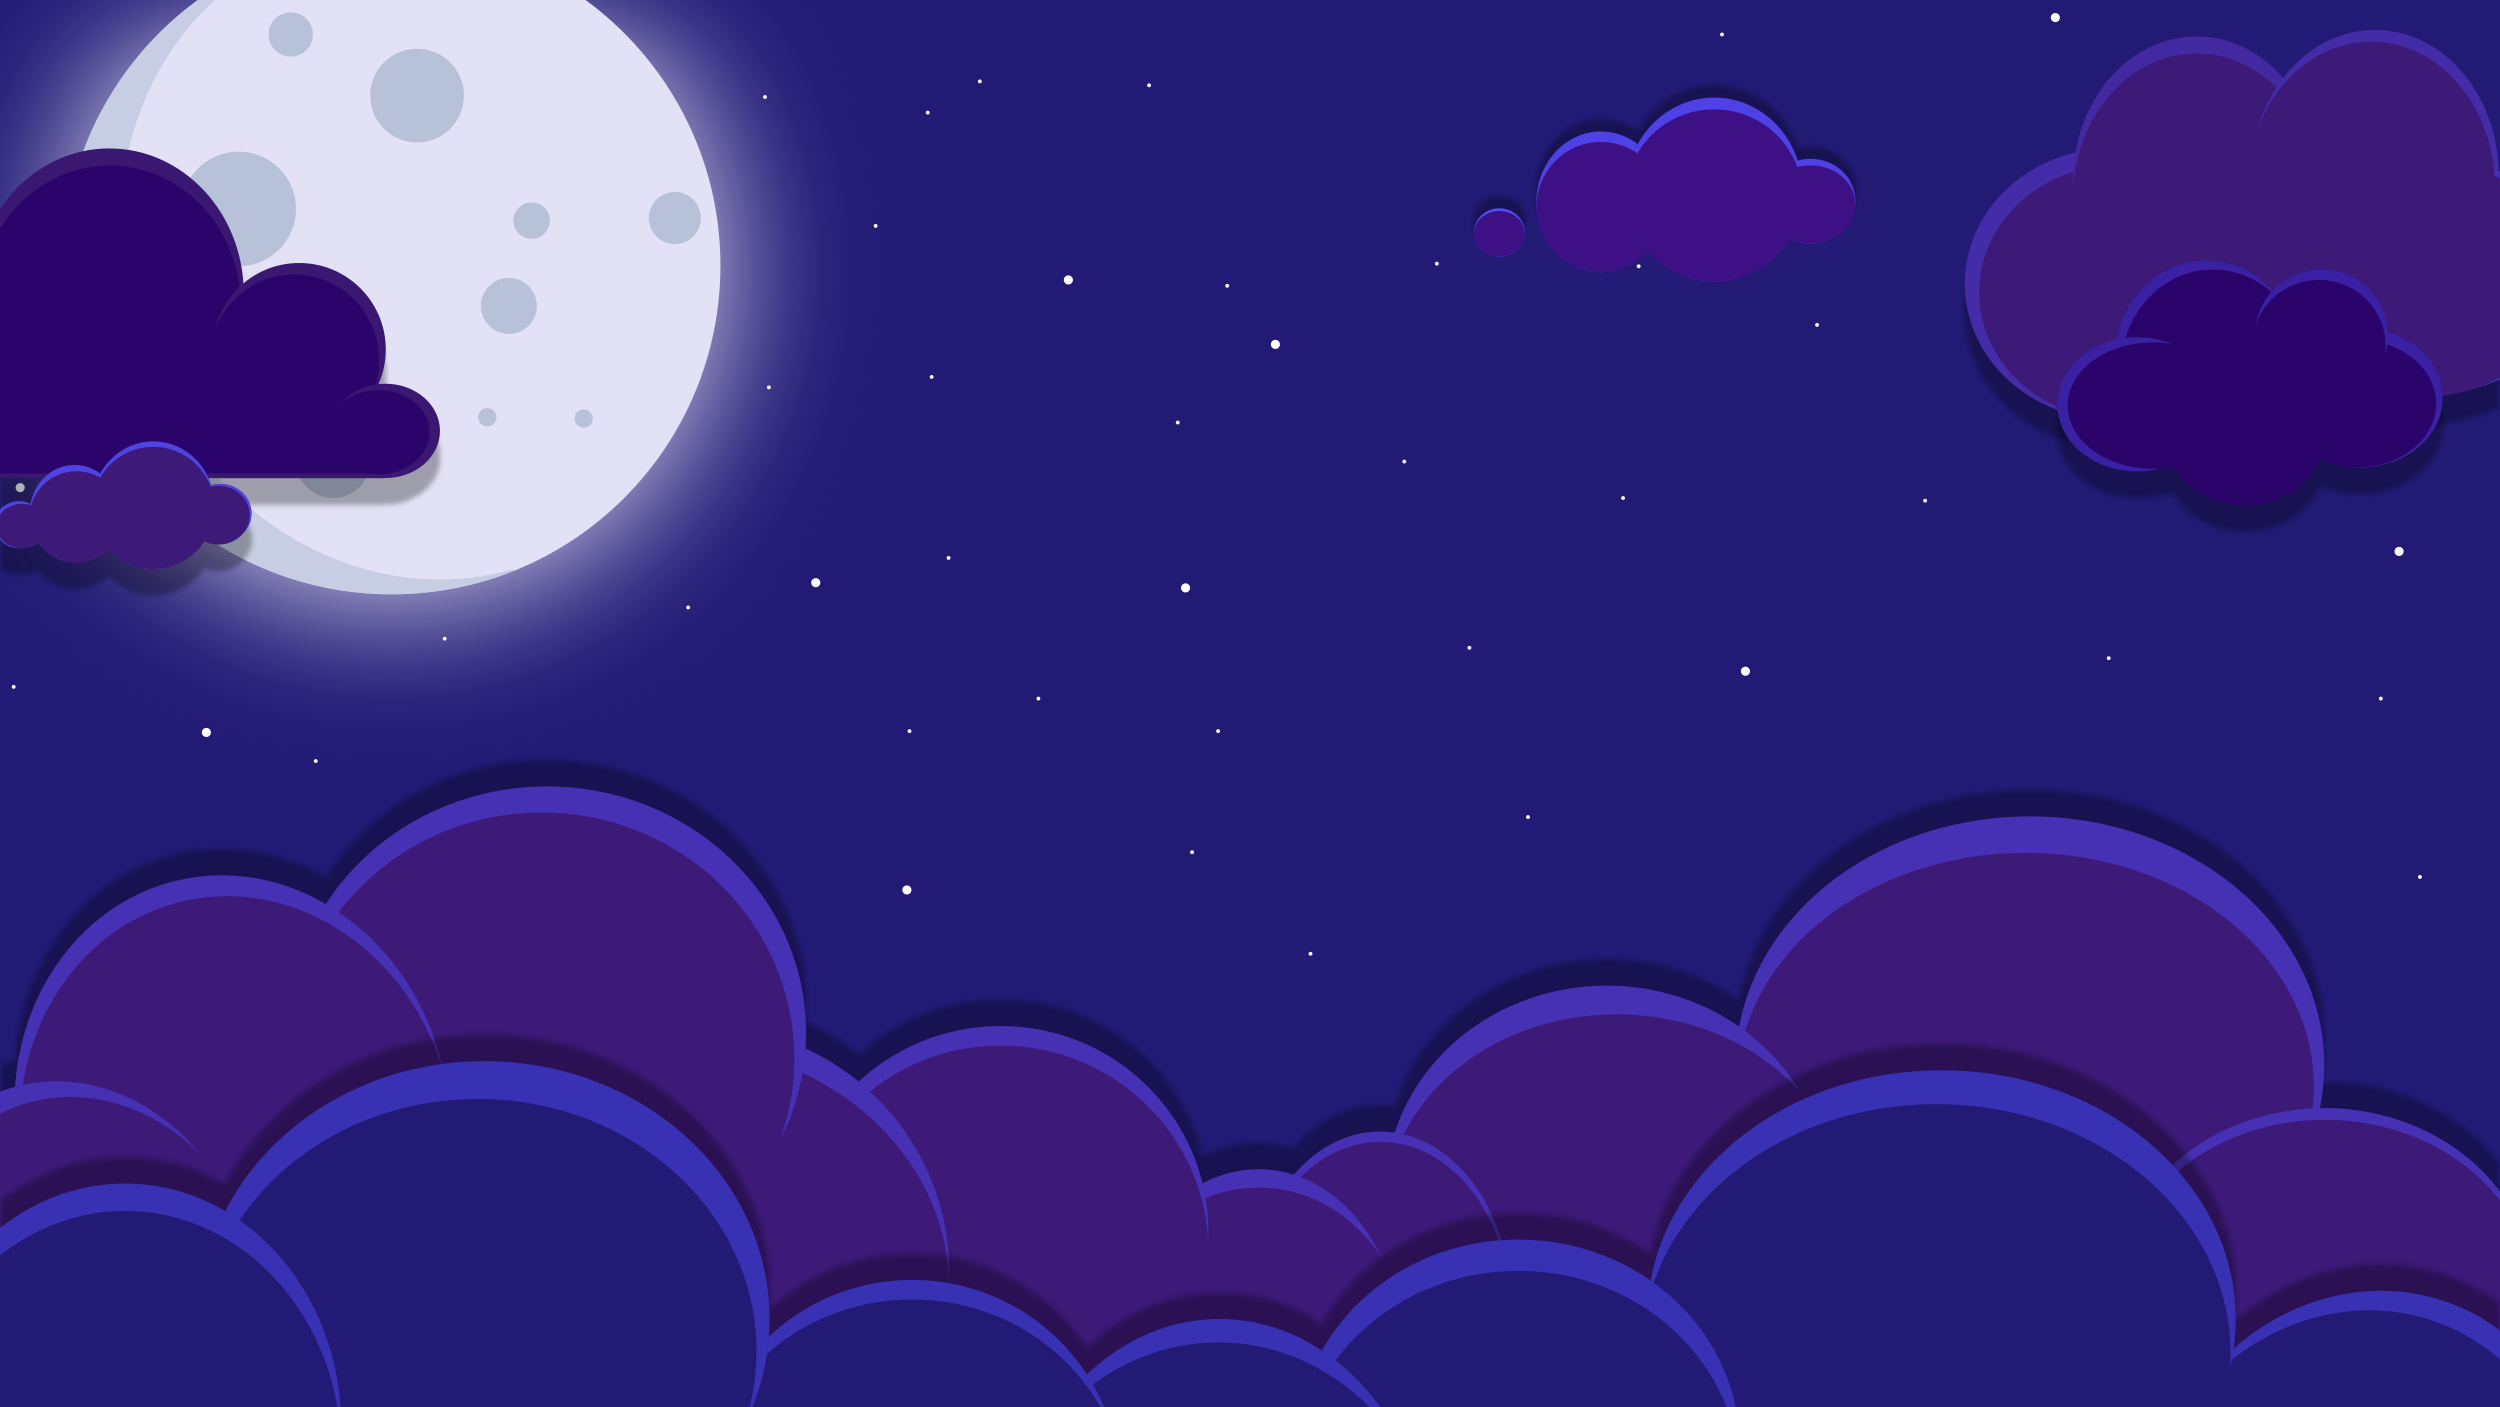
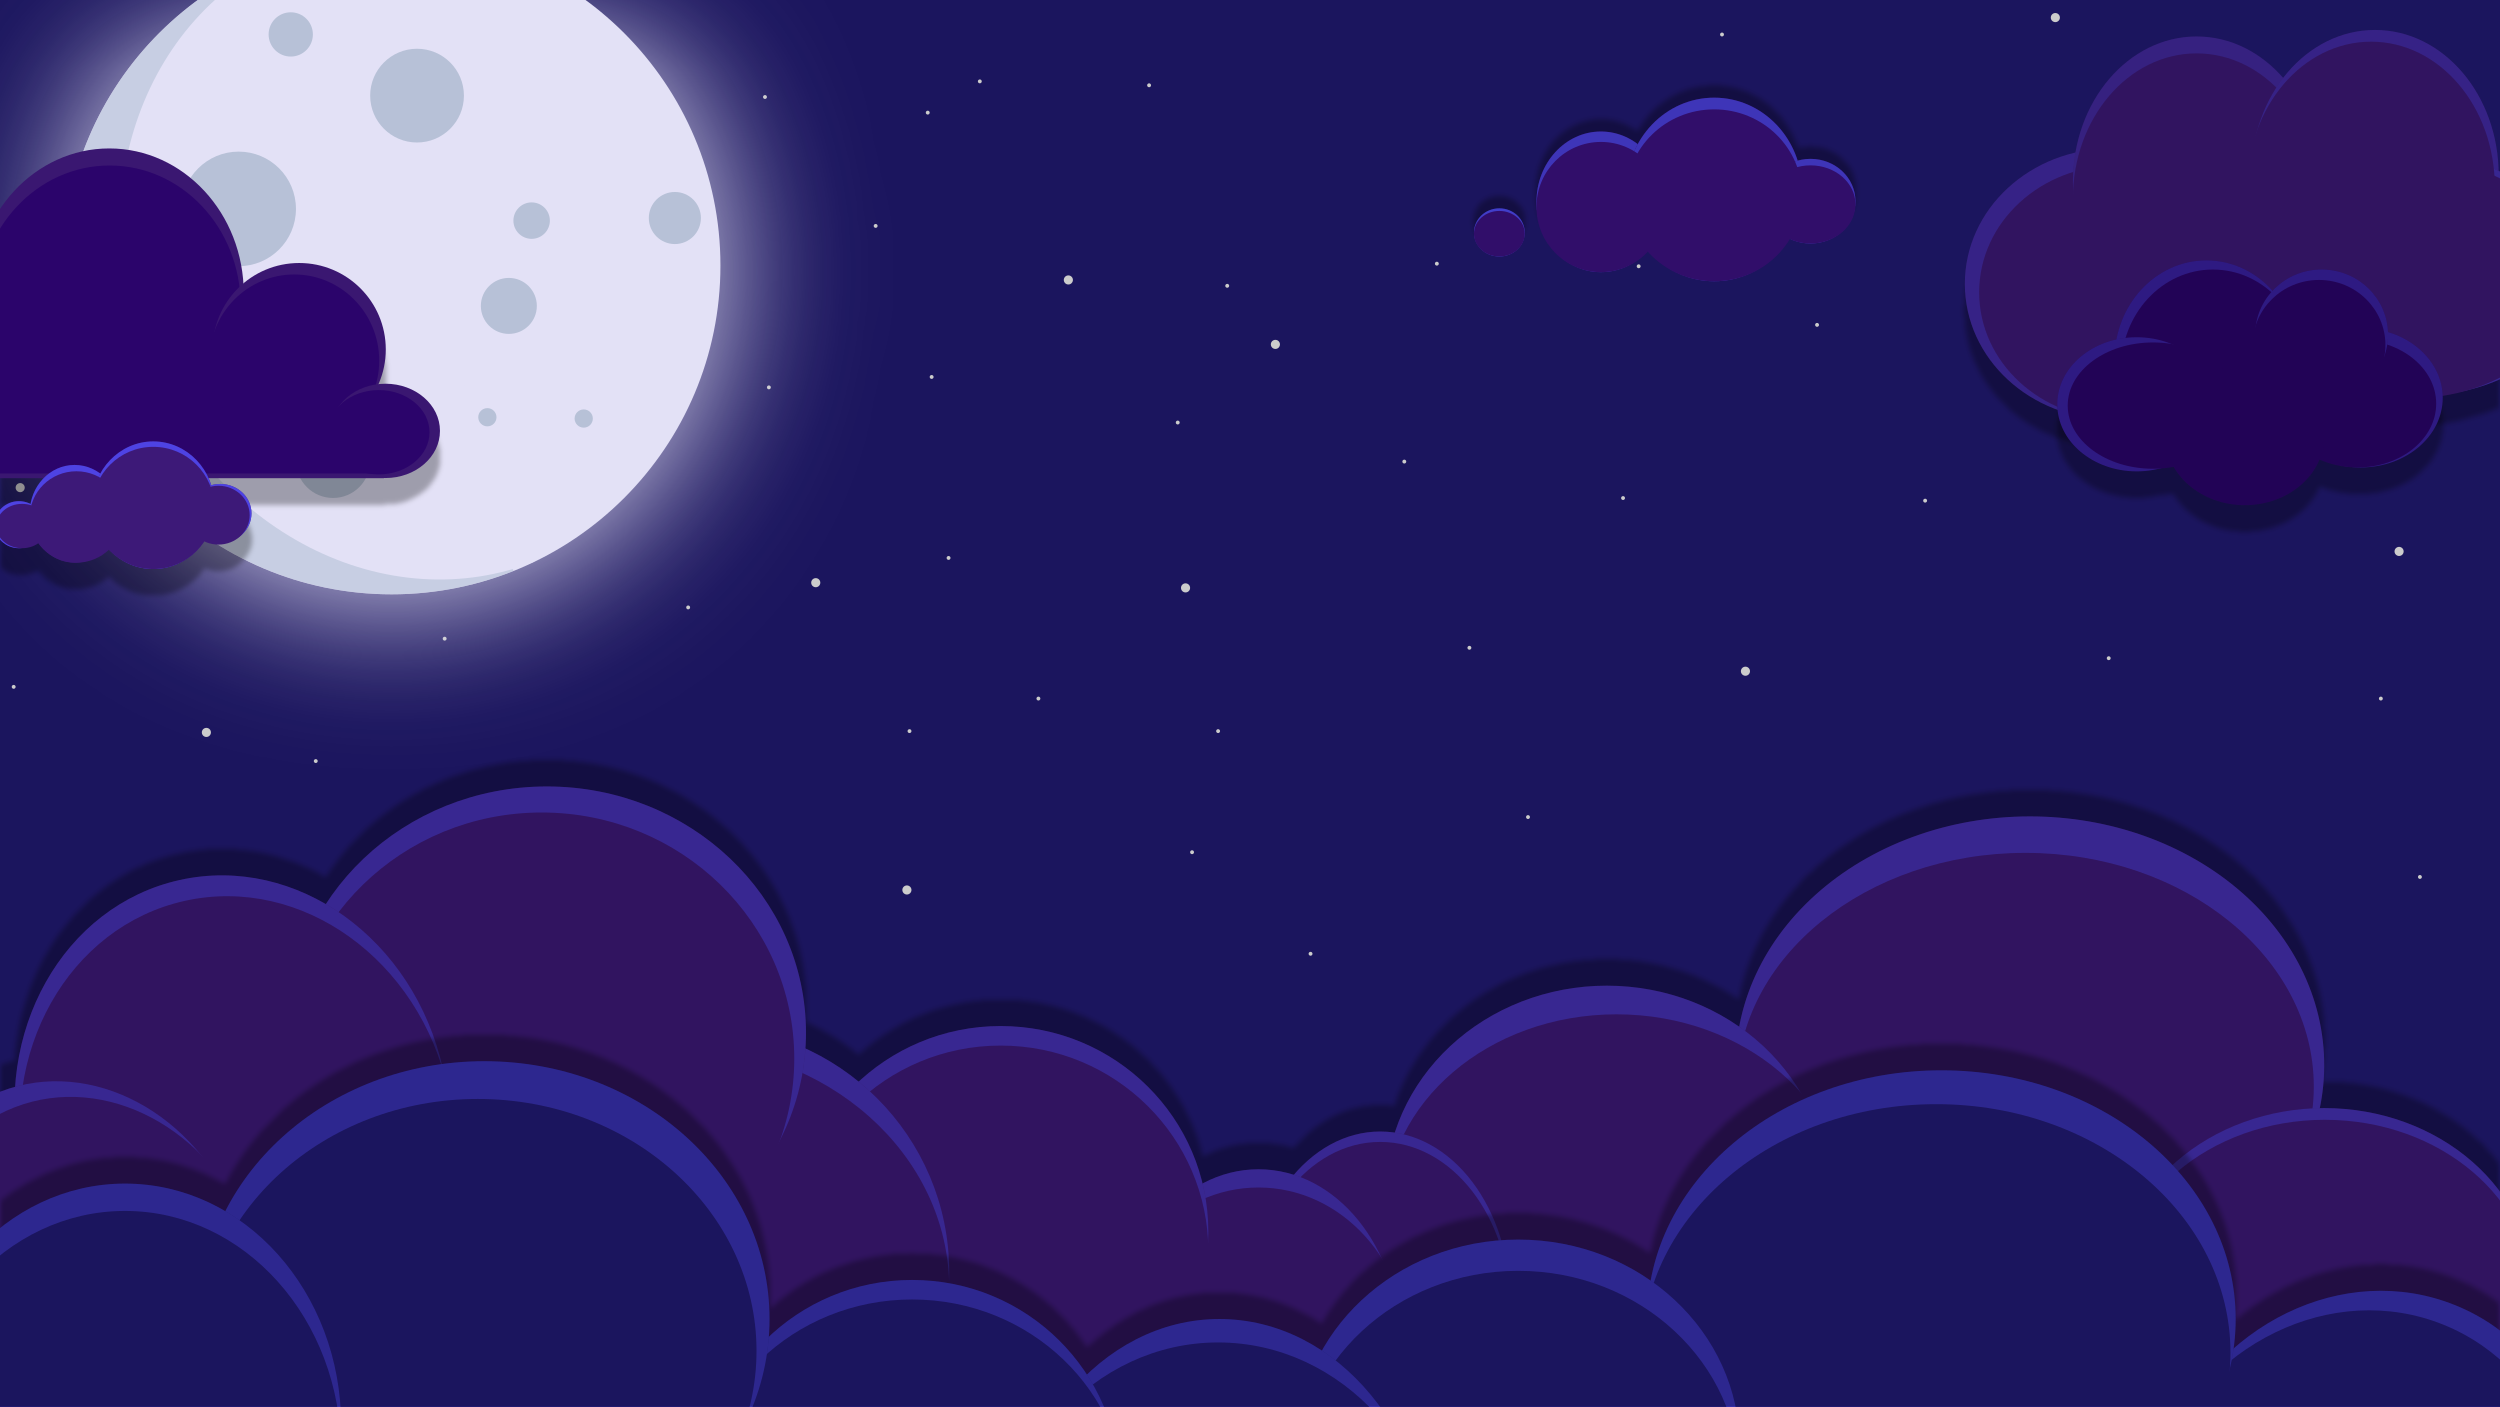
<svg xmlns="http://www.w3.org/2000/svg" width="1920" height="1080" viewBox="0 0 1920 1080" fill="none">
  <rect width="1920" height="1080" fill="#221A75" />
  <circle cx="698.5" cy="561.5" r="1.5" fill="white" />
  <circle cx="910.5" cy="451.5" r="3.5" fill="white" />
  <circle cx="1006.5" cy="732.5" r="1.5" fill="white" />
  <path d="M261 300.5C261 301.328 260.328 302 259.5 302C258.672 302 258 301.328 258 300.5C258 299.672 258.672 299 259.5 299C260.328 299 261 299.672 261 300.5Z" fill="white" />
  <path d="M131 318.5C131 319.328 130.328 320 129.5 320C128.672 320 128 319.328 128 318.5C128 317.672 128.672 317 129.5 317C130.328 317 131 317.672 131 318.5Z" fill="white" />
  <circle cx="935.5" cy="561.5" r="1.5" fill="white" />
  <circle cx="1128.5" cy="497.5" r="1.5" fill="white" />
  <circle cx="696.5" cy="683.5" r="3.5" fill="white" />
  <circle cx="915.5" cy="654.5" r="1.5" fill="white" />
  <path d="M824 215C824 216.933 822.433 218.5 820.5 218.5C818.567 218.5 817 216.933 817 215C817 213.067 818.567 211.5 820.5 211.5C822.433 211.5 824 213.067 824 215Z" fill="white" />
  <circle cx="371.5" cy="316.5" r="1.5" fill="white" />
  <circle cx="1078.5" cy="354.5" r="1.5" fill="white" />
  <circle cx="728.5" cy="428.5" r="1.5" fill="white" />
  <circle cx="158.5" cy="562.5" r="3.5" fill="white" />
  <circle cx="151.5" cy="74.5" r="3.5" fill="white" />
  <path d="M12 527.5C12 528.328 11.328 529 10.5 529C9.672 529 9 528.328 9 527.5C9 526.672 9.672 526 10.5 526C11.328 526 12 526.672 12 527.5Z" fill="white" />
  <circle cx="192.5" cy="395.5" r="1.5" fill="white" />
  <circle cx="329.5" cy="415.5" r="1.5" fill="white" />
  <circle cx="1258.5" cy="204.5" r="1.5" fill="white" />
  <circle cx="1173.5" cy="627.5" r="1.5" fill="white" />
  <circle cx="1246.5" cy="382.5" r="1.5" fill="white" />
  <circle cx="1478.5" cy="384.5" r="1.5" fill="white" />
  <circle cx="456.5" cy="31.5" r="3.5" fill="white" />
  <circle cx="1340.5" cy="515.5" r="3.5" fill="white" />
  <circle cx="1578.5" cy="13.5" r="3.5" fill="white" />
  <circle cx="1103.5" cy="202.5" r="1.5" fill="white" />
  <circle cx="1858.5" cy="673.5" r="1.5" fill="white" />
  <circle cx="1557.5" cy="264.5" r="1.5" fill="white" />
  <circle cx="1322.5" cy="26.5" r="1.5" fill="white" />
  <circle cx="1395.5" cy="249.5" r="1.5" fill="white" />
  <circle cx="1619.5" cy="505.5" r="1.5" fill="white" />
  <circle cx="1828.5" cy="536.5" r="1.5" fill="white" />
  <circle cx="15.5" cy="374.5" r="3.5" fill="white" />
  <circle cx="528.5" cy="466.5" r="1.5" fill="white" />
  <circle cx="341.5" cy="490.5" r="1.5" fill="white" />
  <circle cx="242.5" cy="584.5" r="1.5" fill="white" />
  <circle cx="626.5" cy="447.5" r="3.5" fill="white" />
  <circle cx="488.5" cy="362.5" r="1.5" fill="white" />
  <circle cx="797.5" cy="536.5" r="1.5" fill="white" />
  <circle cx="1842.5" cy="423.5" r="3.5" fill="white" />
  <circle cx="979.5" cy="264.5" r="3.5" fill="white" />
  <circle cx="904.5" cy="324.5" r="1.5" fill="white" />
  <circle cx="942.5" cy="219.5" r="1.5" fill="white" />
  <circle cx="882.5" cy="65.5" r="1.5" fill="white" />
  <circle cx="715.5" cy="289.5" r="1.5" fill="white" />
  <circle cx="587.5" cy="74.5" r="1.5" fill="white" />
  <circle cx="712.5" cy="86.5" r="1.5" fill="white" />
  <circle cx="672.5" cy="173.5" r="1.5" fill="white" />
  <circle cx="590.5" cy="297.5" r="1.5" fill="white" />
  <circle cx="491.5" cy="286.5" r="1.5" fill="white" />
  <circle cx="752.5" cy="62.5" r="1.5" fill="white" />
  <g filter="url(#filter0_d)">
-     <circle cx="300.794" cy="203.939" r="252.5" fill="#E3E1F6" />
-     <path opacity="0.62" d="M394.366 438.461C332.167 463.278 262.657 462.37 201.128 435.937C139.598 409.503 91.089 359.71 66.272 297.511C41.456 235.312 42.364 165.802 68.797 104.272C95.23 42.743 145.023 -5.766 207.222 -30.583L300.794 203.939L394.366 438.461Z" fill="#B7C1D7" />
-     <path d="M410.419 431.317C383.339 442.014 354.129 446.543 324.457 444.644C294.784 442.746 265.231 434.458 237.483 420.253C209.736 406.048 184.338 386.205 162.739 361.856C141.141 337.507 123.765 309.13 111.604 278.344C99.444 247.558 92.735 214.967 91.863 182.431C90.991 149.895 95.972 118.052 106.521 88.719C117.07 59.386 132.981 33.138 153.346 11.474C173.711 -10.19 198.131 -26.846 225.211 -37.543L317.815 196.887L410.419 431.317Z" fill="#E3E1F6" />
-     <circle cx="183.294" cy="160.439" r="44" fill="#B7C1D7" />
-     <circle cx="320.294" cy="73.439" r="36" fill="#B7C1D7" />
-     <circle cx="448.294" cy="321.439" r="7" fill="#B7C1D7" />
-     <circle cx="374.294" cy="320.439" r="7" fill="#B7C1D7" />
-     <circle cx="390.794" cy="234.939" r="21.5" fill="#B7C1D7" />
-     <circle cx="408.294" cy="169.439" r="14" fill="#B7C1D7" />
-     <circle cx="518.294" cy="167.439" r="20" fill="#B7C1D7" />
-     <circle cx="223.294" cy="26.439" r="17" fill="#B7C1D7" />
-     <circle cx="255.794" cy="353.939" r="28.5" fill="#B7C1D7" />
-   </g>
-   <g filter="url(#filter1_d)">
    <ellipse cx="1559" cy="818" rx="226" ry="191" fill="#3D1978" />
    <rect x="-14" y="953" width="1923" height="223" fill="#3D1978" />
    <path d="M1777.3 867.434C1785.28 842.266 1787.08 815.984 1782.59 790.205C1778.11 764.425 1767.43 739.695 1751.21 717.534C1734.99 695.374 1713.58 676.252 1688.29 661.345C1663.01 646.438 1634.38 636.061 1604.17 630.854C1573.96 625.646 1542.81 625.717 1512.63 631.063C1482.46 636.408 1453.9 646.916 1428.71 661.938C1403.51 676.96 1382.23 696.179 1366.15 718.414C1350.08 740.648 1339.55 765.427 1335.23 791.226L1559 818L1777.3 867.434Z" fill="#524FFF" fill-opacity="0.44" />
    <ellipse cx="1555.5" cy="834.5" rx="221.5" ry="179.5" transform="rotate(180 1555.5 834.5)" fill="#3D1978" />
    <ellipse cx="1234" cy="915.5" rx="170" ry="158.5" fill="#3D1978" />
    <path d="M1404 915.5C1404 873.463 1386.09 833.148 1354.21 803.424C1322.33 773.699 1279.09 757 1234 757C1188.91 757 1145.67 773.699 1113.79 803.424C1081.91 833.148 1064 873.463 1064 915.5L1234 915.5H1404Z" fill="#524FFF" fill-opacity="0.45" />
    <ellipse cx="1241.5" cy="930.5" rx="177.5" ry="151.5" fill="#3D1978" />
    <ellipse cx="1060" cy="1001" rx="100" ry="132" fill="#3D1978" />
    <path d="M1160 1001C1160 965.991 1149.46 932.417 1130.71 907.662C1111.96 882.907 1086.52 869 1060 869C1033.48 869 1008.04 882.907 989.289 907.662C970.536 932.417 960 965.991 960 1001L1060 1001H1160Z" fill="#524FFF" fill-opacity="0.45" />
    <ellipse cx="1060" cy="1006.5" rx="100" ry="129.5" fill="#3D1978" />
    <ellipse cx="966.5" cy="1032" rx="108.5" ry="134" fill="#3D1978" />
    <ellipse cx="966.5" cy="1032" rx="108.5" ry="134" fill="#524FFF" fill-opacity="0.45" />
    <ellipse cx="966.5" cy="1039" rx="115.5" ry="127" fill="#3D1978" />
    <ellipse cx="1785" cy="992" rx="161" ry="141" fill="#3D1978" />
    <path d="M1946 992C1946 954.604 1929.04 918.741 1898.84 892.298C1868.65 865.855 1827.7 851 1785 851C1742.3 851 1701.35 865.855 1671.16 892.298C1640.96 918.741 1624 954.604 1624 992L1785 992H1946Z" fill="#524FFF" fill-opacity="0.45" />
    <ellipse cx="1785.5" cy="996.5" rx="160.5" ry="136.5" fill="#3D1978" />
    <ellipse cx="768.5" cy="946" rx="159.5" ry="158" fill="#3D1978" />
    <ellipse cx="768.5" cy="946" rx="159.5" ry="158" fill="#524FFF" fill-opacity="0.45" />
    <ellipse cx="768.5" cy="961" rx="159.5" ry="158" fill="#3D1978" />
    <ellipse cx="539.5" cy="977" rx="189.5" ry="189" fill="#3D1978" />
    <ellipse cx="539.5" cy="977" rx="189.5" ry="189" fill="#524FFF" fill-opacity="0.45" />
    <ellipse cx="519.5" cy="989.5" rx="209.5" ry="186.5" fill="#3D1978" />
    <ellipse cx="420" cy="793" rx="199" ry="189" fill="#3D1978" />
    <ellipse cx="420" cy="793" rx="199" ry="189" fill="#524FFF" fill-opacity="0.45" />
    <ellipse cx="416" cy="813" rx="194" ry="189" fill="#3D1978" />
    <ellipse cx="178.123" cy="856.955" rx="166" ry="185.5" transform="rotate(-12.4638 178.123 856.955)" fill="#3D1978" />
    <ellipse cx="178.123" cy="856.955" rx="166" ry="185.5" transform="rotate(-12.4638 178.123 856.955)" fill="#524FFF" fill-opacity="0.45" />
    <ellipse cx="182.123" cy="872.955" rx="166" ry="185.5" transform="rotate(-12.4638 182.123 872.955)" fill="#3D1978" />
    <ellipse cx="56.18" cy="982.953" rx="134.5" ry="155" transform="rotate(-21.0392 56.1796 982.953)" fill="#3D1978" />
    <ellipse cx="56.18" cy="982.953" rx="134.5" ry="155" transform="rotate(-21.0392 56.1796 982.953)" fill="#524FFF" fill-opacity="0.45" />
    <ellipse cx="67.18" cy="994.953" rx="134.5" ry="155" transform="rotate(-21.0392 67.1796 994.953)" fill="#3D1978" />
  </g>
-   <g filter="url(#filter2_d)">
+   <g filter="url(#filter1_d)">
    <ellipse cx="1681.5" cy="1216" rx="159.5" ry="158" fill="#221A75" />
    <ellipse cx="471.5" cy="1226.5" rx="189.5" ry="184.5" fill="#221A75" />
    <ellipse cx="1816.49" cy="1173.45" rx="166.468" ry="184.5" transform="rotate(22.0147 1816.49 1173.45)" fill="#221A75" />
    <ellipse cx="1816.49" cy="1173.45" rx="166.468" ry="184.5" transform="rotate(22.0147 1816.49 1173.45)" fill="#524FFF" fill-opacity="0.45" />
    <ellipse cx="1807.49" cy="1188.45" rx="166.468" ry="184.5" transform="rotate(22.0147 1807.49 1188.45)" fill="#221A75" />
    <ellipse cx="1491" cy="1013" rx="226" ry="191" fill="#221A75" />
    <ellipse cx="1491" cy="1013" rx="226" ry="191" fill="#524FFF" fill-opacity="0.45" />
    <ellipse cx="1487" cy="1039" rx="226" ry="191" fill="#221A75" />
    <ellipse cx="1166" cy="1110.5" rx="170" ry="158.5" fill="#221A75" />
    <ellipse cx="1166" cy="1110.5" rx="170" ry="158.5" fill="#524FFF" fill-opacity="0.45" />
    <ellipse cx="1166" cy="1134.5" rx="170" ry="158.5" fill="#221A75" />
    <ellipse cx="936.5" cy="1212" rx="164.5" ry="199" fill="#221A75" />
    <ellipse cx="936.5" cy="1212" rx="164.5" ry="199" fill="#524FFF" fill-opacity="0.45" />
    <ellipse cx="935.5" cy="1221" rx="172.5" ry="190" fill="#221A75" />
    <ellipse cx="700.5" cy="1141" rx="159.5" ry="158" fill="#221A75" />
    <ellipse cx="700.5" cy="1141" rx="159.5" ry="158" fill="#524FFF" fill-opacity="0.45" />
    <ellipse cx="700.5" cy="1156" rx="164.5" ry="158" fill="#221A75" />
    <ellipse cx="372" cy="1013" rx="219" ry="198" fill="#221A75" />
    <ellipse cx="372" cy="1013" rx="219" ry="198" fill="#524FFF" fill-opacity="0.45" />
    <ellipse cx="367" cy="1037.5" rx="214" ry="193.5" fill="#221A75" />
    <ellipse cx="96" cy="1094.5" rx="166" ry="185.5" fill="#221A75" />
    <ellipse cx="96" cy="1094.5" rx="166" ry="185.5" fill="#524FFF" fill-opacity="0.45" />
    <ellipse cx="96" cy="1115.5" rx="166" ry="185.5" fill="#221A75" />
  </g>
-   <g filter="url(#filter3_d)">
+   <g filter="url(#filter2_d)">
    <ellipse cx="1151.5" cy="178.5" rx="19.5" ry="18.5" fill="#524FFF" />
    <ellipse cx="1151.5" cy="178.5" rx="19.5" ry="18.5" fill="url(#paint0_linear)" />
    <ellipse cx="1151.5" cy="179.5" rx="19.5" ry="17.5" fill="#3D1185" />
    <ellipse cx="1229.5" cy="155" rx="49.5" ry="54" fill="#3D1185" />
    <ellipse cx="1229.5" cy="155" rx="49.5" ry="54" fill="#524FFF" fill-opacity="0.79" />
    <ellipse cx="1316.5" cy="145.5" rx="67.5" ry="70.5" fill="#3D1185" />
    <ellipse cx="1316.5" cy="145.5" rx="67.5" ry="70.5" fill="#524FFF" fill-opacity="0.79" />
    <ellipse cx="1229.5" cy="159" rx="49.5" ry="50" fill="#3D1185" />
    <ellipse cx="1390.5" cy="154.5" rx="34.5" ry="32.5" fill="#3D1185" />
    <ellipse cx="1390.5" cy="154.5" rx="34.5" ry="32.5" fill="#524FFF" fill-opacity="0.79" />
    <ellipse cx="1390.5" cy="157" rx="34.5" ry="30" fill="#3D1185" />
    <ellipse cx="1316.5" cy="150" rx="67.5" ry="66" fill="#3D1185" />
  </g>
-   <g filter="url(#filter4_d)">
+   <g filter="url(#filter3_d)">
    <ellipse cx="1621.5" cy="218" rx="112.5" ry="104" fill="#3D1978" />
    <ellipse cx="1621.5" cy="218" rx="112.5" ry="104" fill="#524FFF" fill-opacity="0.35" />
    <ellipse cx="1626" cy="224.5" rx="106" ry="97.5" fill="#3D1978" />
    <ellipse cx="1734.5" cy="252.5" rx="112.5" ry="76.5" fill="#3D1978" />
    <ellipse cx="1687" cy="139.5" rx="95" ry="111.5" fill="#3D1978" />
    <ellipse cx="1687" cy="139.5" rx="95" ry="111.5" fill="#524FFF" fill-opacity="0.3" />
    <ellipse cx="1687" cy="152.5" rx="95" ry="111.5" fill="#3D1978" />
    <ellipse cx="1824" cy="134.5" rx="95" ry="111.5" fill="#3D1978" />
    <ellipse cx="1824" cy="134.5" rx="95" ry="111.5" fill="#524FFF" fill-opacity="0.35" />
    <ellipse cx="1857.5" cy="211.5" rx="123.5" ry="92.5" fill="#3D1978" />
    <ellipse cx="1857.5" cy="211.5" rx="123.5" ry="92.5" fill="#524FFF" fill-opacity="0.45" />
    <ellipse cx="1821" cy="143.5" rx="95" ry="111.5" fill="#3D1978" />
    <ellipse cx="1850.5" cy="213.5" rx="123.5" ry="92.5" fill="#3D1978" />
  </g>
-   <g filter="url(#filter5_d)">
+   <g filter="url(#filter4_d)">
    <ellipse cx="1813" cy="305.5" rx="63" ry="53.5" fill="#2B046B" />
    <ellipse cx="1813" cy="305.5" rx="63" ry="53.5" fill="#524FFF" fill-opacity="0.38" />
    <ellipse cx="1810.5" cy="310" rx="60.5" ry="49" fill="#2B046B" />
    <ellipse cx="1724" cy="335" rx="61" ry="53" fill="#2B046B" />
    <ellipse cx="1694.5" cy="276" rx="70.5" ry="76" fill="#2B046B" />
    <ellipse cx="1694.5" cy="276" rx="70.5" ry="76" fill="#524FFF" fill-opacity="0.38" />
    <ellipse cx="1699.5" cy="283" rx="70.5" ry="76" fill="#2B046B" />
    <ellipse cx="1783" cy="257" rx="51" ry="50" fill="#2B046B" />
    <ellipse cx="1783" cy="257" rx="51" ry="50" fill="#524FFF" fill-opacity="0.38" />
    <ellipse cx="1781" cy="265" rx="51" ry="50" fill="#2B046B" />
    <ellipse cx="1641" cy="310.5" rx="61" ry="51.5" fill="#2B046B" />
    <ellipse cx="1641" cy="310.5" rx="61" ry="51.5" fill="#524FFF" fill-opacity="0.38" />
    <ellipse cx="1653.5" cy="311.5" rx="65.5" ry="48.5" fill="#2B046B" />
  </g>
+   <rect width="1920" height="1080" fill="black" fill-opacity="0.2" />
+   <g filter="url(#filter5_d)">
+     <circle cx="300.794" cy="203.939" r="252.5" fill="#E3E1F6" />
+     <path opacity="0.62" d="M394.366 438.461C332.167 463.278 262.657 462.37 201.128 435.937C139.598 409.503 91.089 359.71 66.272 297.511C41.456 235.312 42.364 165.802 68.797 104.272C95.23 42.743 145.023 -5.766 207.222 -30.583L300.794 203.939L394.366 438.461Z" fill="#B7C1D7" />
+     <path d="M410.419 431.317C383.339 442.014 354.129 446.543 324.457 444.644C294.784 442.746 265.231 434.458 237.483 420.253C209.736 406.048 184.338 386.205 162.739 361.856C141.141 337.507 123.765 309.13 111.604 278.344C99.444 247.558 92.735 214.967 91.863 182.431C90.991 149.895 95.972 118.052 106.521 88.719C117.07 59.386 132.981 33.138 153.346 11.474C173.711 -10.19 198.131 -26.846 225.211 -37.543L317.815 196.887L410.419 431.317Z" fill="#E3E1F6" />
+     <circle cx="183.294" cy="160.439" r="44" fill="#B7C1D7" />
+     <circle cx="320.294" cy="73.439" r="36" fill="#B7C1D7" />
+     <circle cx="448.294" cy="321.439" r="7" fill="#B7C1D7" />
+     <circle cx="374.294" cy="320.439" r="7" fill="#B7C1D7" />
+     <circle cx="390.794" cy="234.939" r="21.5" fill="#B7C1D7" />
+     <circle cx="408.294" cy="169.439" r="14" fill="#B7C1D7" />
+     <circle cx="518.294" cy="167.439" r="20" fill="#B7C1D7" />
+     <circle cx="223.294" cy="26.439" r="17" fill="#B7C1D7" />
+     <circle cx="255.794" cy="353.939" r="28.5" fill="#B7C1D7" />
+   </g>
  <g filter="url(#filter6_d)">
    <rect x="-120.694" y="299.579" width="415.574" height="67.682" fill="#3A1771" />
    <rect x="-60.493" y="268.859" width="322.264" height="65.856" fill="#2B046B" />
    <ellipse cx="-62.96" cy="268.422" rx="66.483" ry="66.363" fill="#3A1771" />
    <ellipse cx="-60.545" cy="273.744" rx="63.065" ry="62.952" fill="#2B046B" />
    <ellipse cx="83.925" cy="225.449" rx="103.277" ry="111.449" fill="#3A1771" />
    <ellipse cx="84.177" cy="234.445" rx="100.613" ry="107.345" fill="#2B046B" />
    <ellipse cx="229.798" cy="268.352" rx="66.483" ry="66.363" fill="#3A1771" />
    <ellipse cx="225.983" cy="277.019" rx="65.252" ry="66.226" fill="#2B046B" />
    <ellipse cx="296.028" cy="330.916" rx="41.869" ry="36.221" fill="#3A1771" />
    <ellipse cx="290.871" cy="331.965" rx="39.006" ry="32.386" fill="#2B046B" />
    <rect x="-120.694" y="314.135" width="415.574" height="49.488" fill="#2B046B" />
  </g>
  <g filter="url(#filter7_d)">
    <ellipse cx="57.28" cy="394.61" rx="34.398" ry="37.537" fill="#3D1978" />
    <ellipse cx="57.28" cy="393.567" rx="34.398" ry="36.494" fill="#524FFF" fill-opacity="0.79" />
    <ellipse cx="14.542" cy="402.951" rx="18.763" ry="18.073" fill="#3D1978" />
    <ellipse cx="14.542" cy="402.951" rx="18.763" ry="18.073" fill="#524FFF" fill-opacity="0.79" />
    <ellipse cx="16.975" cy="403.994" rx="19.805" ry="17.03" fill="#3D1978" />
    <ellipse cx="117.737" cy="388.006" rx="46.907" ry="49.006" fill="#3D1978" />
    <ellipse cx="117.737" cy="388.006" rx="46.907" ry="49.006" fill="#524FFF" fill-opacity="0.79" />
    <ellipse cx="58.669" cy="397.043" rx="35.788" ry="35.104" fill="#3D1978" />
    <ellipse cx="169.161" cy="394.262" rx="23.975" ry="22.591" fill="#3D1978" />
    <ellipse cx="169.161" cy="394.262" rx="23.975" ry="22.591" fill="#524FFF" fill-opacity="0.79" />
    <ellipse cx="117.737" cy="390.091" rx="46.907" ry="46.921" fill="#3D1978" />
    <ellipse cx="167.771" cy="395.652" rx="23.975" ry="22.591" fill="#3D1978" />
  </g>
  <defs>
-     <filter id="filter0_d" x="-166" y="-253" width="952" height="938" filterUnits="userSpaceOnUse" color-interpolation-filters="sRGB">
+     <filter id="filter0_d" x="-100" y="545" width="2063" height="634" filterUnits="userSpaceOnUse" color-interpolation-filters="sRGB">
+       <feFlood flood-opacity="0" result="BackgroundImageFix" />
+       <feColorMatrix in="SourceAlpha" type="matrix" values="0 0 0 0 0 0 0 0 0 0 0 0 0 0 0 0 0 0 127 0" />
+       <feOffset dy="-20" />
+       <feGaussianBlur stdDeviation="2" />
+       <feColorMatrix type="matrix" values="0 0 0 0 0 0 0 0 0 0 0 0 0 0 0 0 0 0 0.3 0" />
+       <feBlend mode="normal" in2="BackgroundImageFix" result="effect1_dropShadow" />
+       <feBlend mode="normal" in="SourceGraphic" in2="effect1_dropShadow" result="shape" />
+     </filter>
+     <filter id="filter1_d" x="-84" y="733" width="2088" height="683" filterUnits="userSpaceOnUse" color-interpolation-filters="sRGB">
+       <feFlood flood-opacity="0" result="BackgroundImageFix" />
+       <feColorMatrix in="SourceAlpha" type="matrix" values="0 0 0 0 0 0 0 0 0 0 0 0 0 0 0 0 0 0 127 0" />
+       <feOffset dy="-20" />
+       <feGaussianBlur stdDeviation="2" />
+       <feColorMatrix type="matrix" values="0 0 0 0 0 0 0 0 0 0 0 0 0 0 0 0 0 0 0.3 0" />
+       <feBlend mode="normal" in2="BackgroundImageFix" result="effect1_dropShadow" />
+       <feBlend mode="normal" in="SourceGraphic" in2="effect1_dropShadow" result="shape" />
+     </filter>
+     <filter id="filter2_d" x="1126" y="48" width="305" height="178" filterUnits="userSpaceOnUse" color-interpolation-filters="sRGB">
+       <feFlood flood-opacity="0" result="BackgroundImageFix" />
+       <feColorMatrix in="SourceAlpha" type="matrix" values="0 0 0 0 0 0 0 0 0 0 0 0 0 0 0 0 0 0 127 0" />
+       <feOffset dy="-9" />
+       <feGaussianBlur stdDeviation="2" />
+       <feColorMatrix type="matrix" values="0 0 0 0 0 0 0 0 0 0 0 0 0 0 0 0 0 0 0.3 0" />
+       <feBlend mode="normal" in2="BackgroundImageFix" result="effect1_dropShadow" />
+       <feBlend mode="normal" in="SourceGraphic" in2="effect1_dropShadow" result="shape" />
+     </filter>
+     <filter id="filter3_d" x="1491" y="20" width="513" height="362" filterUnits="userSpaceOnUse" color-interpolation-filters="sRGB">
+       <feFlood flood-opacity="0" result="BackgroundImageFix" />
+       <feColorMatrix in="SourceAlpha" type="matrix" values="0 0 0 0 0 0 0 0 0 0 0 0 0 0 0 0 0 0 127 0" />
+       <feOffset dy="21" />
+       <feGaussianBlur stdDeviation="2" />
+       <feColorMatrix type="matrix" values="0 0 0 0 0 0 0 0 0 0 0 0 0 0 0 0 0 0 0.3 0" />
+       <feBlend mode="normal" in2="BackgroundImageFix" result="effect1_dropShadow" />
+       <feBlend mode="normal" in="SourceGraphic" in2="effect1_dropShadow" result="shape" />
+     </filter>
+     <filter id="filter4_d" x="1566" y="196" width="321" height="239" filterUnits="userSpaceOnUse" color-interpolation-filters="sRGB">
+       <feFlood flood-opacity="0" result="BackgroundImageFix" />
+       <feColorMatrix in="SourceAlpha" type="matrix" values="0 0 0 0 0 0 0 0 0 0 0 0 0 0 0 0 0 0 127 0" />
+       <feOffset dy="20" />
+       <feGaussianBlur stdDeviation="2" />
+       <feColorMatrix type="matrix" values="0 0 0 0 0 0 0 0 0 0 0 0 0 0 0 0 0 0 0.3 0" />
+       <feBlend mode="normal" in2="BackgroundImageFix" result="effect1_dropShadow" />
+       <feBlend mode="normal" in="SourceGraphic" in2="effect1_dropShadow" result="shape" />
+     </filter>
+     <filter id="filter5_d" x="-166" y="-253" width="952" height="938" filterUnits="userSpaceOnUse" color-interpolation-filters="sRGB">
      <feFlood flood-opacity="0" result="BackgroundImageFix" />
      <feColorMatrix in="SourceAlpha" type="matrix" values="0 0 0 0 0 0 0 0 0 0 0 0 0 0 0 0 0 0 127 0" />
      <feOffset dy="4" />
      <feGaussianBlur stdDeviation="56" />
      <feColorMatrix type="matrix" values="0 0 0 0 0.89 0 0 0 0 0.882 0 0 0 0 0.965 0 0 0 1 0" />
-       <feBlend mode="normal" in2="BackgroundImageFix" result="effect1_dropShadow" />
-       <feBlend mode="normal" in="SourceGraphic" in2="effect1_dropShadow" result="shape" />
-     </filter>
-     <filter id="filter1_d" x="-100" y="545" width="2063" height="634" filterUnits="userSpaceOnUse" color-interpolation-filters="sRGB">
-       <feFlood flood-opacity="0" result="BackgroundImageFix" />
-       <feColorMatrix in="SourceAlpha" type="matrix" values="0 0 0 0 0 0 0 0 0 0 0 0 0 0 0 0 0 0 127 0" />
-       <feOffset dy="-20" />
-       <feGaussianBlur stdDeviation="2" />
-       <feColorMatrix type="matrix" values="0 0 0 0 0 0 0 0 0 0 0 0 0 0 0 0 0 0 0.3 0" />
-       <feBlend mode="normal" in2="BackgroundImageFix" result="effect1_dropShadow" />
-       <feBlend mode="normal" in="SourceGraphic" in2="effect1_dropShadow" result="shape" />
-     </filter>
-     <filter id="filter2_d" x="-84" y="733" width="2088" height="683" filterUnits="userSpaceOnUse" color-interpolation-filters="sRGB">
-       <feFlood flood-opacity="0" result="BackgroundImageFix" />
-       <feColorMatrix in="SourceAlpha" type="matrix" values="0 0 0 0 0 0 0 0 0 0 0 0 0 0 0 0 0 0 127 0" />
-       <feOffset dy="-20" />
-       <feGaussianBlur stdDeviation="2" />
-       <feColorMatrix type="matrix" values="0 0 0 0 0 0 0 0 0 0 0 0 0 0 0 0 0 0 0.3 0" />
-       <feBlend mode="normal" in2="BackgroundImageFix" result="effect1_dropShadow" />
-       <feBlend mode="normal" in="SourceGraphic" in2="effect1_dropShadow" result="shape" />
-     </filter>
-     <filter id="filter3_d" x="1126" y="48" width="305" height="178" filterUnits="userSpaceOnUse" color-interpolation-filters="sRGB">
-       <feFlood flood-opacity="0" result="BackgroundImageFix" />
-       <feColorMatrix in="SourceAlpha" type="matrix" values="0 0 0 0 0 0 0 0 0 0 0 0 0 0 0 0 0 0 127 0" />
-       <feOffset dy="-9" />
-       <feGaussianBlur stdDeviation="2" />
-       <feColorMatrix type="matrix" values="0 0 0 0 0 0 0 0 0 0 0 0 0 0 0 0 0 0 0.3 0" />
-       <feBlend mode="normal" in2="BackgroundImageFix" result="effect1_dropShadow" />
-       <feBlend mode="normal" in="SourceGraphic" in2="effect1_dropShadow" result="shape" />
-     </filter>
-     <filter id="filter4_d" x="1491" y="20" width="513" height="362" filterUnits="userSpaceOnUse" color-interpolation-filters="sRGB">
-       <feFlood flood-opacity="0" result="BackgroundImageFix" />
-       <feColorMatrix in="SourceAlpha" type="matrix" values="0 0 0 0 0 0 0 0 0 0 0 0 0 0 0 0 0 0 127 0" />
-       <feOffset dy="21" />
-       <feGaussianBlur stdDeviation="2" />
-       <feColorMatrix type="matrix" values="0 0 0 0 0 0 0 0 0 0 0 0 0 0 0 0 0 0 0.3 0" />
-       <feBlend mode="normal" in2="BackgroundImageFix" result="effect1_dropShadow" />
-       <feBlend mode="normal" in="SourceGraphic" in2="effect1_dropShadow" result="shape" />
-     </filter>
-     <filter id="filter5_d" x="1566" y="196" width="321" height="239" filterUnits="userSpaceOnUse" color-interpolation-filters="sRGB">
-       <feFlood flood-opacity="0" result="BackgroundImageFix" />
-       <feColorMatrix in="SourceAlpha" type="matrix" values="0 0 0 0 0 0 0 0 0 0 0 0 0 0 0 0 0 0 127 0" />
-       <feOffset dy="20" />
-       <feGaussianBlur stdDeviation="2" />
-       <feColorMatrix type="matrix" values="0 0 0 0 0 0 0 0 0 0 0 0 0 0 0 0 0 0 0.3 0" />
      <feBlend mode="normal" in2="BackgroundImageFix" result="effect1_dropShadow" />
      <feBlend mode="normal" in="SourceGraphic" in2="effect1_dropShadow" result="shape" />
    </filter>
    <filter id="filter6_d" x="-175" y="114" width="522" height="294" filterUnits="userSpaceOnUse" color-interpolation-filters="sRGB">
      <feFlood flood-opacity="0" result="BackgroundImageFix" />
      <feColorMatrix in="SourceAlpha" type="matrix" values="0 0 0 0 0 0 0 0 0 0 0 0 0 0 0 0 0 0 127 0" />
      <feOffset dy="20" />
      <feGaussianBlur stdDeviation="2" />
      <feColorMatrix type="matrix" values="0 0 0 0 0 0 0 0 0 0 0 0 0 0 0 0 0 0 0.3 0" />
      <feBlend mode="normal" in2="BackgroundImageFix" result="effect1_dropShadow" />
      <feBlend mode="normal" in="SourceGraphic" in2="effect1_dropShadow" result="shape" />
    </filter>
    <filter id="filter7_d" x="-11" y="339" width="213" height="138" filterUnits="userSpaceOnUse" color-interpolation-filters="sRGB">
      <feFlood flood-opacity="0" result="BackgroundImageFix" />
      <feColorMatrix in="SourceAlpha" type="matrix" values="0 0 0 0 0 0 0 0 0 0 0 0 0 0 0 0 0 0 127 0" />
      <feOffset dy="20" />
      <feGaussianBlur stdDeviation="2" />
      <feColorMatrix type="matrix" values="0 0 0 0 0 0 0 0 0 0 0 0 0 0 0 0 0 0 0.3 0" />
      <feBlend mode="normal" in2="BackgroundImageFix" result="effect1_dropShadow" />
      <feBlend mode="normal" in="SourceGraphic" in2="effect1_dropShadow" result="shape" />
    </filter>
    <linearGradient id="paint0_linear" x1="1151.5" y1="160" x2="1151.5" y2="197" gradientUnits="userSpaceOnUse">
      <stop stop-color="#524FFF" stop-opacity="0.22" />
      <stop offset="0.391" stop-color="#3F1486" stop-opacity="0.133" />
      <stop offset="0.391" stop-color="#524FFF" stop-opacity="0.02" />
    </linearGradient>
  </defs>
</svg>
